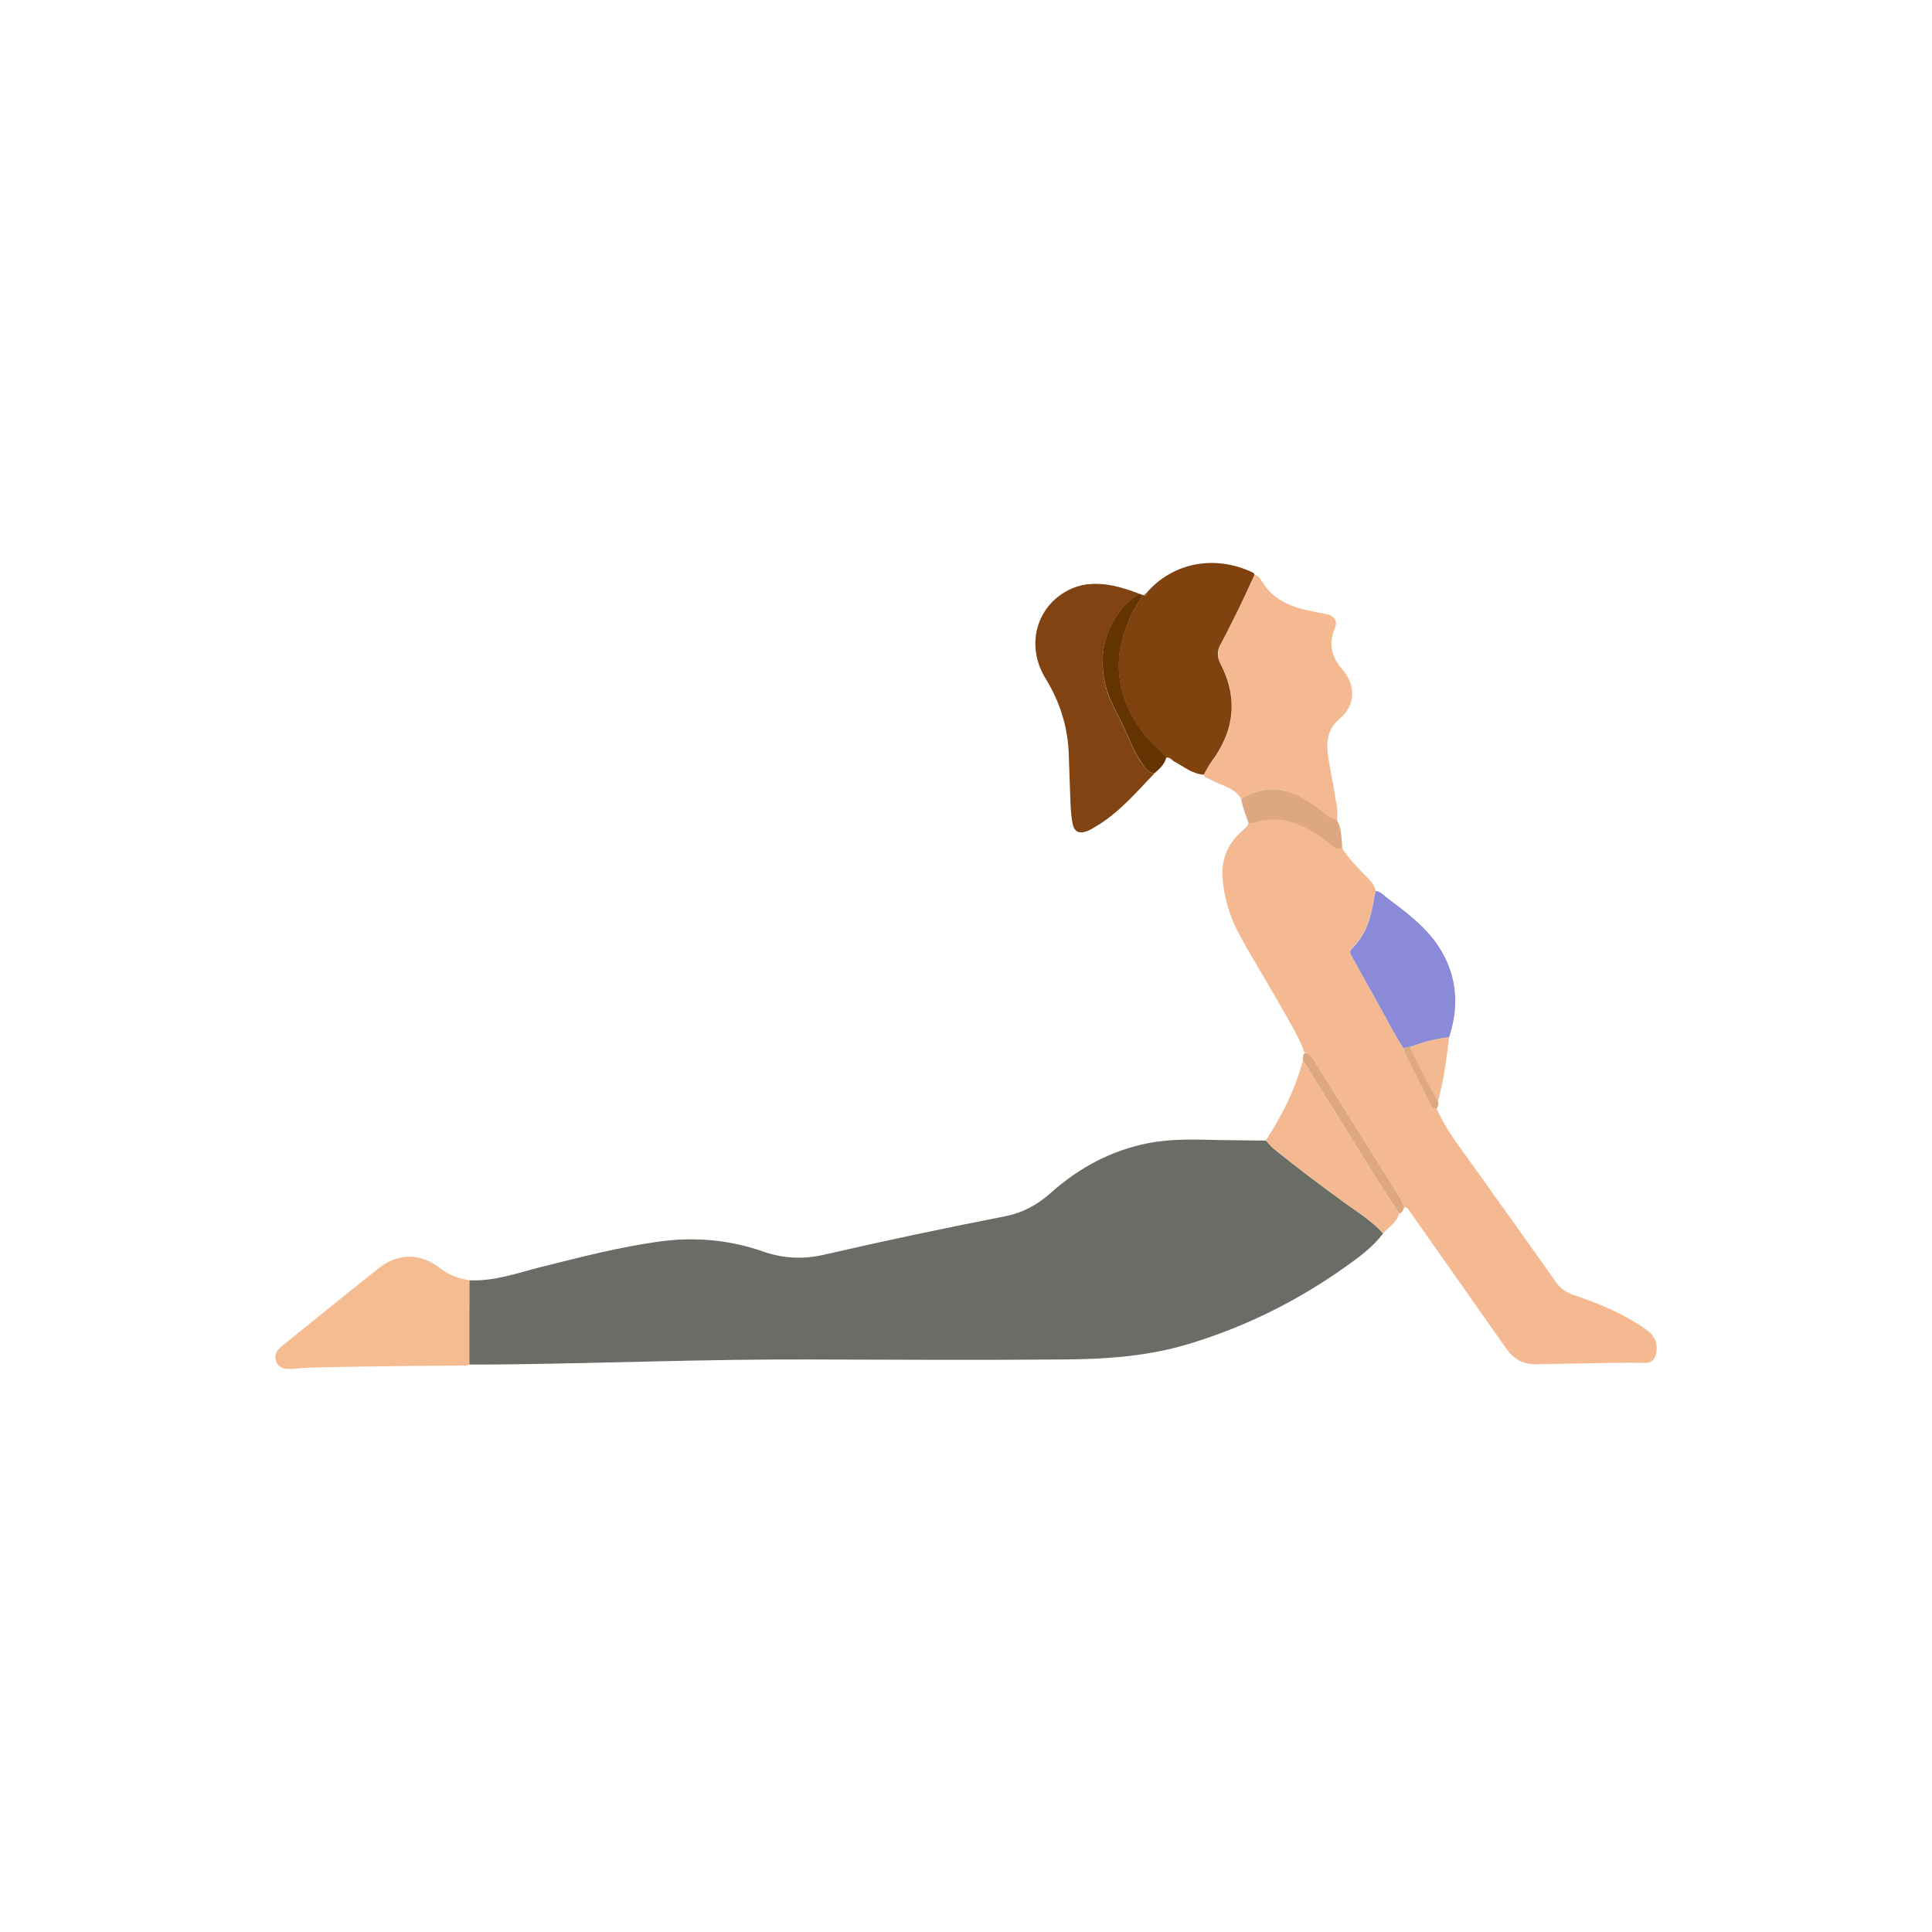
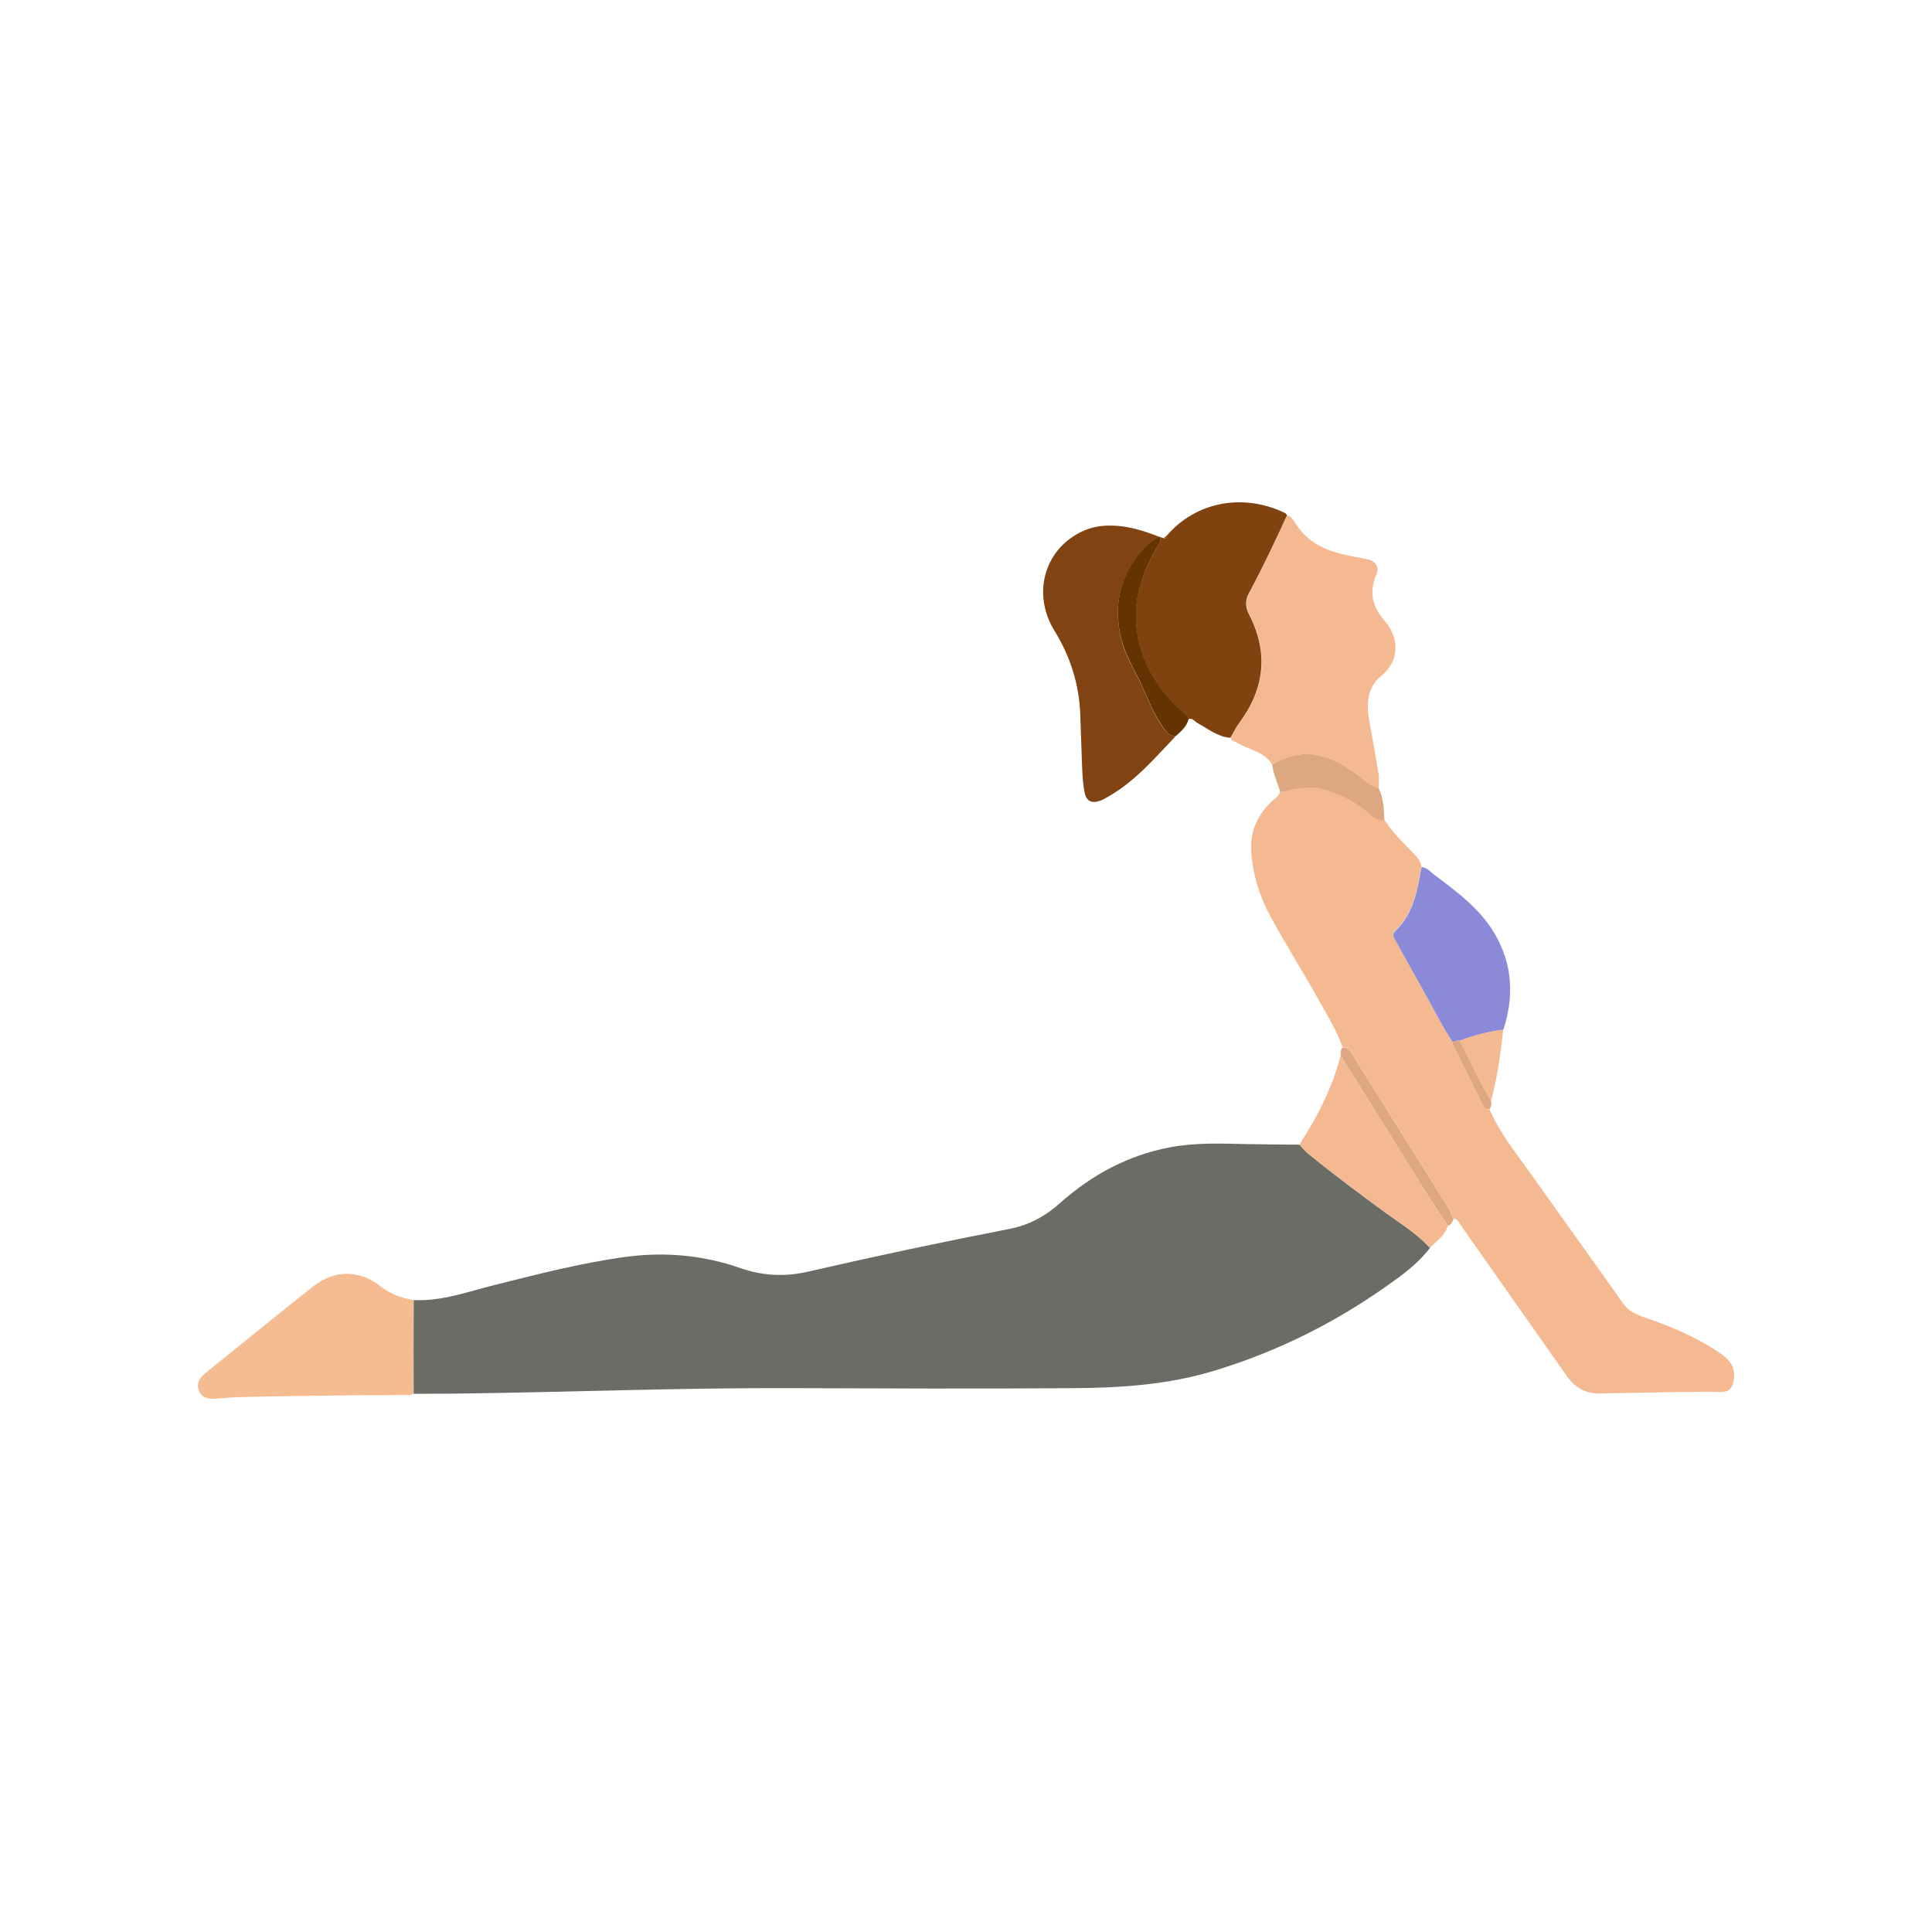
<svg xmlns="http://www.w3.org/2000/svg" width="500" height="500" viewBox="0 0 500 500" fill="none">
-   <path d="M121.46 331.335C127.987 331.652 134.054 329.394 140.228 327.842C150.282 325.337 160.301 322.727 170.603 321.315C179.81 320.045 188.842 320.857 197.591 323.926C202.741 325.725 207.892 325.937 213.184 324.737C228.812 321.139 244.476 317.823 260.21 314.754C264.69 313.872 268.5 311.79 271.887 308.756C279.26 302.195 287.621 297.679 297.358 295.809C303.249 294.68 309.176 294.892 315.103 295.033C319.266 295.104 323.464 295.139 327.627 295.174C328.297 295.88 328.897 296.691 329.638 297.291C335.635 302.159 341.809 306.781 348.088 311.332C351.51 313.801 355.109 316.024 357.966 319.199C355.214 322.832 351.581 325.478 347.912 328.054C335.529 336.803 322.159 343.435 307.659 347.809C297.076 351.02 286.139 351.761 275.168 351.831C253.26 352.008 231.352 351.902 209.444 351.831C183.374 351.725 157.303 352.784 131.232 353.101C127.987 353.137 124.706 353.137 121.46 353.137C121.425 345.869 121.46 338.602 121.46 331.335Z" fill="#696D66" />
-   <path d="M371.797 286.919C374.266 292.563 378.147 297.326 381.674 302.3C388.695 312.213 395.856 322.091 402.841 332.04C404.217 333.98 406.052 334.756 408.063 335.426C414.377 337.578 420.445 340.154 425.914 343.999C428.136 345.551 429.124 347.492 428.63 350.173C428.312 351.866 427.43 352.783 425.561 352.713C422.703 352.642 419.81 352.678 416.953 352.713C410.462 352.819 403.935 352.96 397.444 353.066C394.269 353.136 391.764 351.725 389.965 349.22C381.604 337.367 373.278 325.513 364.953 313.66C364.564 313.095 364.282 312.319 363.365 312.46C363.083 311.225 362.448 310.167 361.777 309.109C354.475 297.432 347.172 285.755 339.834 274.077C339.305 273.231 338.811 272.384 337.612 272.455C336.271 268.574 334.084 265.081 332.108 261.554C328.475 255.027 324.453 248.712 320.89 242.151C318.315 237.458 316.727 232.343 316.374 226.946C316.092 222.43 317.715 218.549 321.031 215.409C321.807 214.669 322.865 214.104 323.112 212.905C324.241 213.081 325.3 212.587 326.358 212.376C328.616 211.952 330.944 211.741 333.131 212.411C336.941 213.54 340.469 215.268 343.574 217.879C344.632 218.761 345.691 219.89 347.349 219.537C349.148 222.359 351.511 224.688 353.84 227.087C354.792 228.074 355.78 229.027 355.992 230.473C355.815 231.285 355.639 232.131 355.498 232.943C354.722 237.564 353.381 241.974 349.889 245.361C349.148 246.102 349.359 246.631 349.783 247.372C352.217 251.676 354.545 256.05 356.98 260.319C359.061 263.988 360.895 267.798 363.259 271.29C363.259 271.467 363.224 271.714 363.294 271.855C365.623 276.617 367.986 281.345 370.315 286.107C370.668 286.813 371.162 286.989 371.797 286.919Z" fill="#F5B992" />
-   <path d="M321.242 206.766C319.408 203.626 315.774 203.309 313.022 201.616C312.493 201.298 311.717 201.333 311.611 200.487C312.246 199.358 312.811 198.194 313.587 197.135C319.549 189.092 320.537 180.625 315.88 171.664C315.069 170.077 315.033 168.489 315.845 166.972C319.055 161.01 321.913 154.872 324.77 148.733C325.723 149.016 326.217 149.827 326.675 150.568C329.603 155.401 334.331 157.165 339.517 158.188C340.857 158.47 342.198 158.682 343.538 158.999C345.373 159.423 346.219 160.799 345.479 162.527C343.785 166.584 344.491 169.9 347.419 173.287C350.841 177.203 350.982 182.495 346.643 186.058C343.221 188.88 343.15 192.796 343.891 196.818C344.632 200.84 345.337 204.861 346.008 208.918C346.184 210.012 346.043 211.141 346.043 212.234C344.314 211.846 343.08 210.647 341.774 209.624C335.459 204.685 328.862 202.039 321.242 206.766Z" fill="#F5B992" />
-   <path d="M324.699 148.733C321.877 154.872 318.984 161.01 315.774 166.972C314.962 168.489 314.997 170.077 315.809 171.664C320.466 180.625 319.513 189.092 313.516 197.135C312.74 198.158 312.21 199.358 311.54 200.487C308.612 200.31 306.425 198.441 303.991 197.135C303.285 196.747 302.756 195.901 301.803 196.077C301.556 195.442 301.062 195.054 300.569 194.631C296.159 190.82 292.807 186.164 290.938 180.696C288.045 172.229 289.738 164.185 294.148 156.636C294.677 155.754 295.418 154.942 295.206 153.813C295.489 153.884 295.735 153.955 296.018 154.025C296.723 154.448 296.688 153.884 296.723 153.461C303.25 145.77 314.221 143.371 324.205 148.169C324.452 148.24 324.558 148.522 324.699 148.733Z" fill="#804310" />
-   <path d="M298.805 200.099C293.937 205.179 289.421 210.576 283.177 214.139C282.542 214.492 281.942 214.88 281.272 215.127C279.191 215.868 277.956 215.233 277.568 213.046C277.003 210.012 277.039 206.943 276.898 203.909C276.756 200.839 276.721 197.77 276.58 194.736C276.262 187.822 274.216 181.472 270.583 175.58C265.432 167.184 268.078 157.094 276.439 152.755C277.956 151.979 279.579 151.45 281.272 151.238C286.14 150.674 290.656 152.014 295.101 153.778C292.455 154.978 290.55 157.13 289.033 159.387C285.364 164.891 284.553 170.994 286.105 177.45C286.917 180.907 288.716 183.906 290.268 187.046C292.032 190.574 293.267 194.384 295.56 197.664C296.371 198.758 297.112 200.063 298.805 200.099Z" fill="#814311" />
-   <path d="M121.461 331.334C121.425 338.601 121.425 345.869 121.39 353.136C120.826 353.595 120.155 353.418 119.52 353.418C115.675 353.454 111.83 353.454 107.984 353.489C98.988 353.595 90.028 353.701 81.032 353.912C78.95 353.948 76.904 354.23 74.823 354.3C73.2 354.336 71.93 353.771 71.436 352.254C70.907 350.737 71.612 349.467 72.812 348.479C74.54 347.068 76.269 345.692 77.963 344.317C84.665 338.919 91.298 333.521 98.036 328.194C103.01 324.243 108.831 324.243 113.805 328.159C116.098 329.958 118.674 330.876 121.461 331.334Z" fill="#F5BC92" />
-   <path d="M363.294 271.361C360.93 267.868 359.095 264.058 357.014 260.389C354.58 256.085 352.216 251.746 349.817 247.442C349.394 246.701 349.182 246.172 349.923 245.431C353.416 242.045 354.756 237.635 355.532 233.013C355.673 232.167 355.85 231.355 356.026 230.544C357.402 230.756 358.249 231.849 359.272 232.59C364.458 236.471 369.644 240.351 372.995 246.031C377.193 253.157 377.581 260.672 375.041 268.433C371.549 268.856 368.197 269.738 364.916 270.973C364.281 270.867 363.787 271.079 363.294 271.361Z" fill="#8A8AD9" />
-   <path d="M357.931 319.164C355.074 315.989 351.475 313.766 348.053 311.297C341.809 306.746 335.635 302.124 329.603 297.256C328.862 296.656 328.262 295.845 327.592 295.139C331.12 289.671 334.189 283.991 336.2 277.782C336.553 276.688 336.87 275.56 337.188 274.431C340.927 280.428 344.631 286.425 348.406 292.387C352.992 299.584 357.226 307.028 362.129 314.013C361.494 316.341 359.483 317.576 357.931 319.164Z" fill="#F5B992" />
-   <path d="M298.805 200.099C297.112 200.064 296.371 198.758 295.559 197.594C293.266 194.313 292.032 190.539 290.268 186.975C288.715 183.871 286.952 180.837 286.105 177.38C284.553 170.924 285.329 164.821 289.033 159.317C290.55 157.059 292.455 154.907 295.101 153.708L295.242 153.779C295.454 154.943 294.713 155.719 294.184 156.601C289.774 164.186 288.116 172.229 290.973 180.661C292.843 186.129 296.194 190.786 300.604 194.596C301.098 195.019 301.592 195.442 301.839 196.042C301.38 197.876 300.075 198.97 298.805 200.099Z" fill="#633402" />
-   <path d="M321.242 206.766C328.862 202.039 335.459 204.685 341.739 209.589C343.044 210.612 344.279 211.811 346.008 212.199C347.207 214.528 347.242 217.068 347.348 219.608C345.69 219.961 344.632 218.832 343.573 217.95C340.504 215.339 336.941 213.575 333.131 212.482C330.944 211.847 328.615 212.058 326.358 212.446C325.264 212.658 324.241 213.152 323.112 212.975C322.406 210.929 321.56 208.918 321.242 206.766Z" fill="#DDA781" />
-   <path d="M362.165 314.048C357.262 307.028 352.993 299.619 348.442 292.423C344.667 286.461 340.963 280.463 337.224 274.466C337.118 273.76 337.153 273.09 337.647 272.526C338.846 272.455 339.34 273.302 339.869 274.148C347.172 285.826 354.51 297.503 361.813 309.18C362.483 310.238 363.083 311.297 363.4 312.531C363.153 313.166 362.906 313.801 362.165 314.048Z" fill="#DDA781" />
-   <path d="M364.881 270.973C368.162 269.738 371.513 268.856 375.006 268.433C374.406 274.007 373.63 279.545 372.183 284.978C369.432 280.498 367.315 275.665 364.881 270.973Z" fill="#F3B991" />
-   <path d="M364.882 270.973C367.316 275.63 369.432 280.498 372.184 284.979C372.325 285.684 372.255 286.354 371.796 286.919C371.161 286.989 370.667 286.778 370.35 286.178C368.021 281.415 365.658 276.688 363.329 271.926C363.259 271.749 363.294 271.538 363.294 271.361C363.788 271.079 364.282 270.867 364.882 270.973Z" fill="#DCA781" />
-   <path d="M296.758 153.425C296.723 153.848 296.758 154.413 296.053 153.989C296.264 153.813 296.511 153.636 296.758 153.425Z" fill="#814311" />
+   <path d="M107.044 336.457C114.303 336.81 121.051 334.299 127.917 332.572C139.099 329.787 150.242 326.883 161.699 325.314C171.939 323.902 181.983 324.804 191.713 328.217C197.442 330.218 203.17 330.454 209.055 329.12C226.436 325.118 243.856 321.43 261.355 318.016C266.338 317.035 270.575 314.721 274.342 311.346C282.542 304.049 291.841 299.027 302.67 296.947C309.222 295.692 315.813 295.927 322.405 296.084C327.035 296.162 331.703 296.202 336.333 296.241C337.079 297.026 337.746 297.928 338.57 298.595C345.24 304.009 352.106 309.149 359.089 314.211C362.895 316.957 366.897 319.429 370.075 322.96C367.015 327.001 362.974 329.944 358.893 332.808C345.122 342.538 330.252 349.914 314.126 354.779C302.356 358.35 290.193 359.174 277.991 359.252C253.626 359.448 229.261 359.331 204.896 359.252C175.902 359.134 146.907 360.312 117.912 360.665C114.303 360.704 110.654 360.704 107.044 360.704C107.005 352.622 107.044 344.539 107.044 336.457Z" fill="#696D66" />
+   <path d="M385.456 287.06C388.202 293.337 392.518 298.634 396.442 304.166C404.249 315.191 412.214 326.177 419.983 337.241C421.513 339.399 423.553 340.262 425.789 341.008C432.812 343.401 439.561 346.265 445.642 350.542C448.114 352.268 449.213 354.426 448.663 357.408C448.31 359.291 447.329 360.311 445.25 360.233C442.072 360.154 438.855 360.194 435.676 360.233C428.457 360.35 421.199 360.507 413.98 360.625C410.448 360.704 407.663 359.134 405.662 356.349C396.363 343.166 387.104 329.983 377.844 316.8C377.413 316.172 377.099 315.309 376.079 315.466C375.765 314.092 375.059 312.915 374.313 311.738C366.191 298.752 358.07 285.765 349.909 272.778C349.32 271.836 348.771 270.895 347.437 270.973C345.946 266.657 343.514 262.773 341.316 258.85C337.275 251.591 332.802 244.568 328.84 237.27C325.976 232.052 324.21 226.363 323.818 220.36C323.504 215.338 325.309 211.022 328.997 207.53C329.86 206.706 331.037 206.079 331.312 204.745C332.567 204.941 333.744 204.392 334.921 204.156C337.432 203.685 340.022 203.45 342.454 204.195C346.692 205.451 350.615 207.373 354.068 210.277C355.245 211.258 356.422 212.513 358.266 212.121C360.267 215.26 362.896 217.849 365.485 220.517C366.545 221.616 367.643 222.675 367.879 224.284C367.682 225.186 367.486 226.128 367.329 227.03C366.466 232.17 364.975 237.074 361.091 240.841C360.267 241.665 360.502 242.253 360.973 243.077C363.68 247.864 366.27 252.729 368.977 257.476C371.292 261.557 373.332 265.794 375.961 269.679C375.961 269.875 375.922 270.149 376 270.306C378.59 275.603 381.218 280.86 383.808 286.157C384.2 286.942 384.75 287.138 385.456 287.06Z" fill="#F5B992" />
+   <path d="M329.232 197.917C327.191 194.426 323.15 194.072 320.09 192.189C319.501 191.836 318.638 191.875 318.521 190.934C319.227 189.678 319.855 188.383 320.718 187.206C327.348 178.261 328.447 168.844 323.268 158.879C322.366 157.113 322.326 155.348 323.229 153.66C326.799 147.03 329.977 140.203 333.155 133.376C334.214 133.69 334.764 134.592 335.274 135.416C338.53 140.791 343.788 142.753 349.555 143.891C351.046 144.205 352.537 144.44 354.028 144.793C356.068 145.264 357.01 146.794 356.186 148.717C354.303 153.229 355.087 156.917 358.344 160.683C362.15 165.039 362.307 170.924 357.481 174.887C353.675 178.025 353.597 182.38 354.42 186.853C355.244 191.326 356.029 195.799 356.775 200.311C356.971 201.527 356.814 202.783 356.814 203.999C354.891 203.567 353.518 202.233 352.066 201.095C345.043 195.603 337.706 192.66 329.232 197.917Z" fill="#F5B992" />
+   <path d="M333.076 133.376C329.938 140.203 326.72 147.03 323.15 153.66C322.248 155.348 322.287 157.113 323.189 158.879C328.368 168.844 327.309 178.261 320.639 187.206C319.776 188.344 319.187 189.678 318.442 190.934C315.185 190.737 312.753 188.658 310.046 187.206C309.261 186.775 308.672 185.833 307.613 186.029C307.338 185.323 306.789 184.891 306.24 184.421C301.335 180.183 297.608 175.004 295.529 168.923C292.311 159.506 294.195 150.561 299.099 142.165C299.687 141.184 300.511 140.281 300.276 139.026C300.59 139.104 300.865 139.183 301.178 139.261C301.963 139.732 301.924 139.104 301.963 138.633C309.222 130.08 321.424 127.412 332.527 132.748C332.802 132.827 332.919 133.141 333.076 133.376Z" fill="#804310" />
+   <path d="M304.279 190.502C298.864 196.152 293.842 202.155 286.897 206.118C286.191 206.51 285.524 206.942 284.779 207.216C282.464 208.04 281.091 207.334 280.659 204.902C280.031 201.527 280.071 198.114 279.914 194.74C279.757 191.326 279.717 187.913 279.561 184.539C279.207 176.849 276.932 169.786 272.891 163.234C267.162 153.896 270.105 142.675 279.404 137.849C281.091 136.986 282.896 136.397 284.779 136.162C290.193 135.534 295.215 137.025 300.159 138.987C297.216 140.321 295.098 142.714 293.41 145.225C289.33 151.346 288.428 158.134 290.154 165.314C291.056 169.159 293.057 172.494 294.784 175.985C296.745 179.909 298.119 184.146 300.669 187.795C301.571 189.011 302.395 190.463 304.279 190.502Z" fill="#814311" />
+   <path d="M107.044 336.457C107.005 344.539 107.005 352.621 106.966 360.704C106.338 361.214 105.593 361.018 104.886 361.018C100.61 361.057 96.333 361.057 92.056 361.096C82.052 361.214 72.086 361.332 62.081 361.567C59.766 361.606 57.49 361.92 55.176 361.999C53.371 362.038 51.958 361.41 51.409 359.723C50.821 358.036 51.605 356.623 52.939 355.525C54.862 353.955 56.784 352.425 58.668 350.895C66.122 344.892 73.498 338.889 80.992 332.965C86.524 328.57 92.998 328.57 98.53 332.925C101.081 334.926 103.945 335.947 107.044 336.457Z" fill="#F5BC92" />
+   <path d="M376 269.757C373.371 265.873 371.331 261.635 369.016 257.555C366.309 252.768 363.68 247.943 361.012 243.156C360.541 242.332 360.306 241.743 361.13 240.919C365.014 237.153 366.505 232.249 367.368 227.109C367.525 226.167 367.721 225.265 367.917 224.362C369.448 224.598 370.389 225.814 371.527 226.638C377.295 230.954 383.062 235.27 386.79 241.586C391.458 249.512 391.89 257.869 389.065 266.501C385.181 266.971 381.454 267.952 377.805 269.326C377.098 269.208 376.549 269.443 376 269.757Z" fill="#8A8AD9" />
+   <path d="M370.036 322.921C366.858 319.39 362.856 316.918 359.051 314.171C352.106 309.11 345.24 303.97 338.531 298.556C337.707 297.889 337.04 296.986 336.294 296.202C340.218 290.12 343.631 283.804 345.868 276.898C346.26 275.682 346.613 274.426 346.966 273.171C351.125 279.841 355.245 286.511 359.443 293.141C364.544 301.145 369.252 309.424 374.705 317.192C373.999 319.782 371.763 321.155 370.036 322.921Z" fill="#F5B992" />
+   <path d="M304.278 190.503C302.395 190.464 301.571 189.012 300.669 187.717C298.119 184.069 296.745 179.87 294.784 175.908C293.057 172.455 291.096 169.081 290.154 165.236C288.428 158.056 289.291 151.268 293.41 145.148C295.097 142.636 297.216 140.243 300.159 138.909L300.316 138.988C300.551 140.282 299.727 141.146 299.139 142.126C294.234 150.562 292.39 159.508 295.568 168.885C297.648 174.966 301.375 180.145 306.279 184.382C306.829 184.853 307.378 185.324 307.653 185.991C307.143 188.031 305.691 189.248 304.278 190.503Z" fill="#633402" />
+   <path d="M329.232 197.917C337.707 192.66 345.044 195.603 352.027 201.056C353.479 202.194 354.852 203.528 356.775 203.96C358.109 206.549 358.148 209.374 358.266 212.199C356.422 212.591 355.245 211.336 354.068 210.355C350.654 207.452 346.691 205.49 342.454 204.274C340.022 203.567 337.432 203.803 334.921 204.234C333.705 204.47 332.567 205.019 331.311 204.823C330.527 202.547 329.585 200.311 329.232 197.917Z" fill="#DDA781" />
+   <path d="M374.744 317.232C369.291 309.424 364.543 301.185 359.482 293.181C355.284 286.55 351.164 279.88 347.005 273.21C346.888 272.426 346.927 271.68 347.476 271.052C348.81 270.974 349.359 271.916 349.948 272.857C358.07 285.844 366.23 298.831 374.352 311.818C375.098 312.995 375.765 314.172 376.118 315.545C375.843 316.251 375.568 316.957 374.744 317.232Z" fill="#DDA781" />
+   <path d="M377.766 269.325C381.414 267.952 385.142 266.971 389.026 266.5C388.359 272.699 387.496 278.859 385.887 284.901C382.827 279.918 380.473 274.543 377.766 269.325Z" fill="#F3B991" />
+   <path d="M377.765 269.326C380.472 274.505 382.826 279.919 385.887 284.902C386.044 285.687 385.965 286.432 385.455 287.06C384.749 287.138 384.2 286.903 383.847 286.236C381.257 280.939 378.628 275.682 376.039 270.385C375.96 270.189 376 269.954 376 269.757C376.549 269.443 377.098 269.208 377.765 269.326Z" fill="#DCA781" />
+   <path d="M302.003 138.594C301.964 139.065 302.003 139.692 301.218 139.222C301.454 139.025 301.728 138.829 302.003 138.594Z" fill="#814311" />
</svg>
